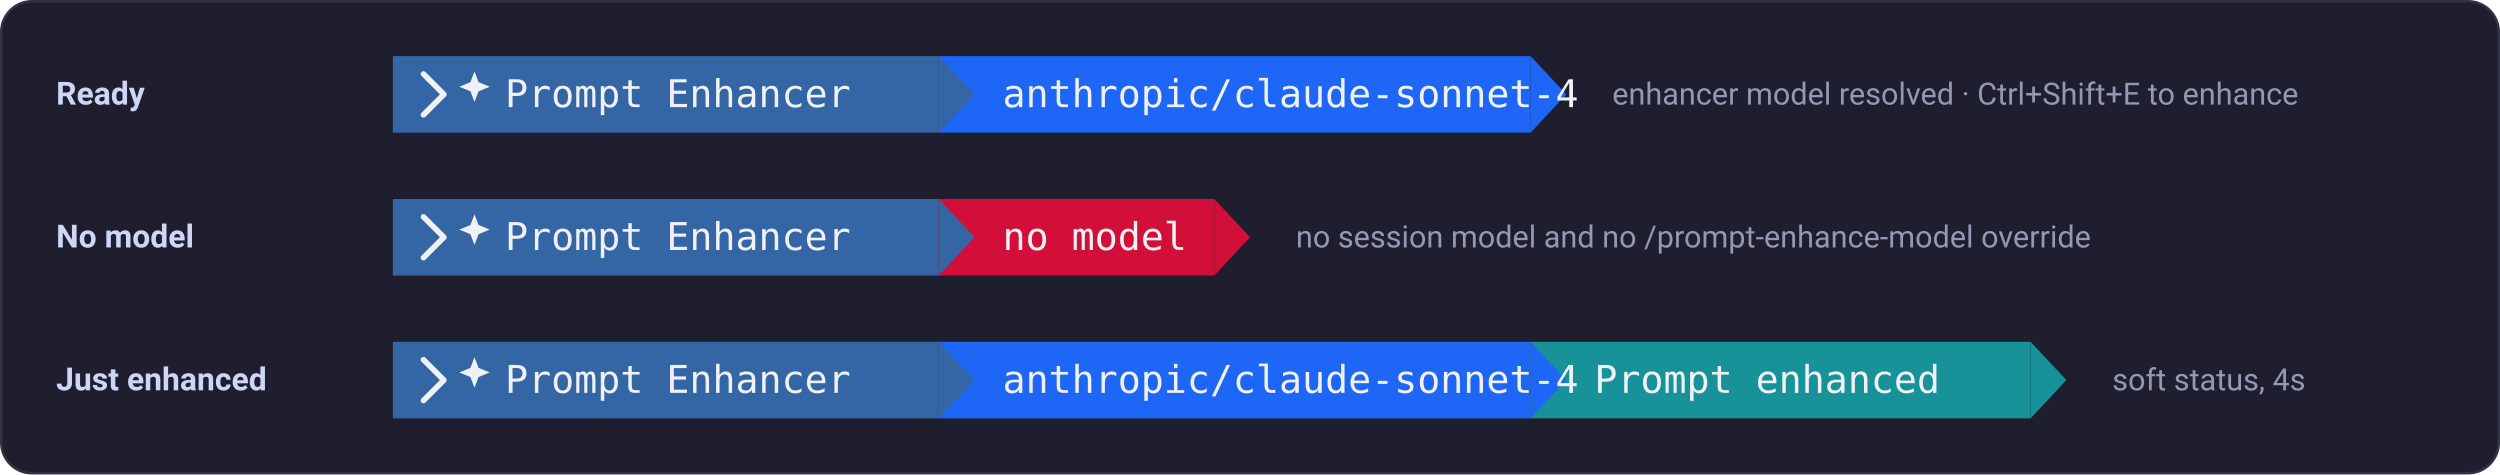
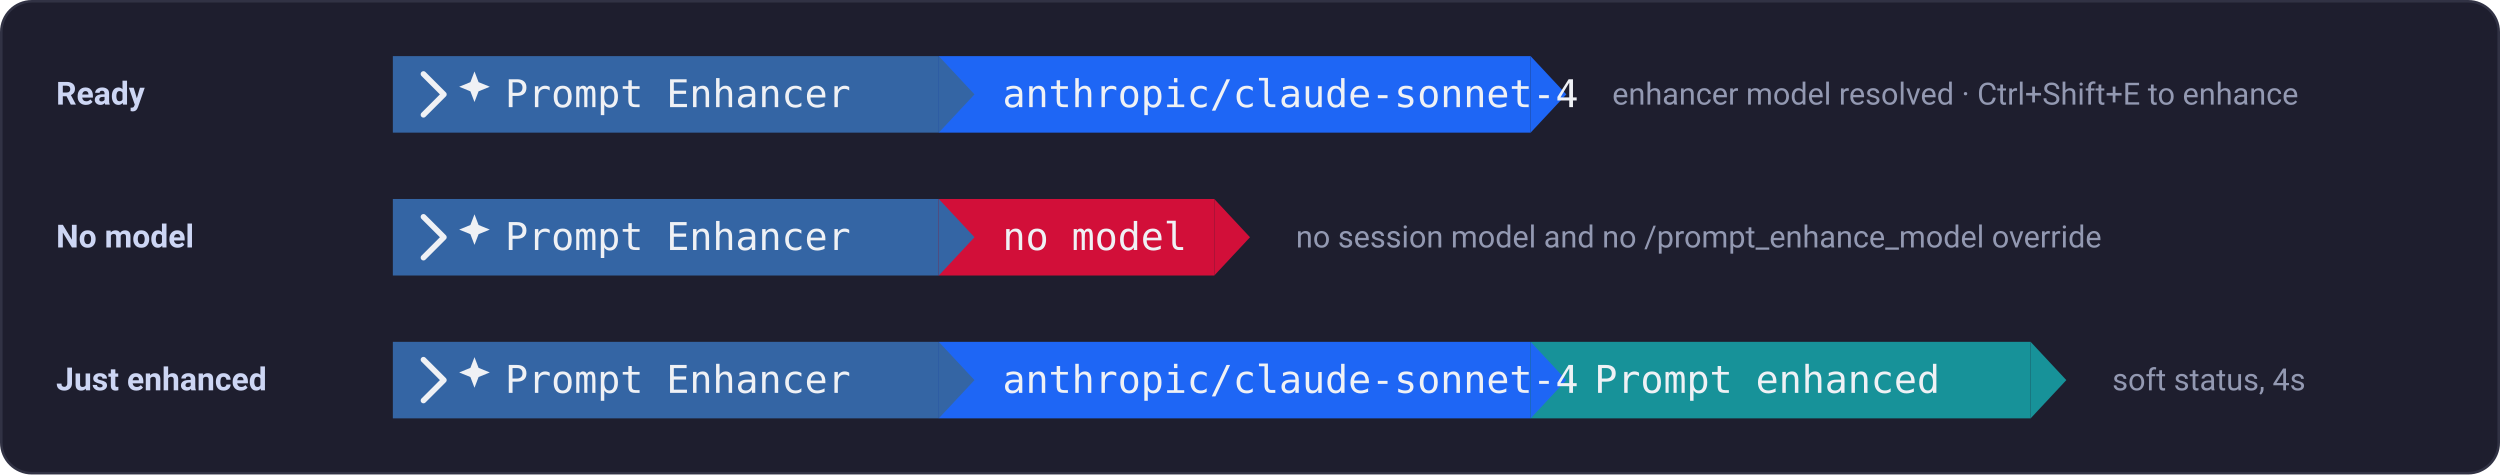
<svg xmlns="http://www.w3.org/2000/svg" width="980" height="186" viewBox="0 0 980 186" role="img" aria-label="Prompt Enhancer status widget states">
  <rect x="0.5" y="0.5" width="979" height="185" rx="12" fill="#1e1e2e" stroke="#313244" />
  <text x="22" y="41" font-family="-apple-system, BlinkMacSystemFont, 'Segoe UI', Roboto, Helvetica, Arial, sans-serif" font-size="12.5" font-weight="600" fill="#cdd6f4">Ready</text>
  <rect x="154" y="22" width="214" height="30" fill="#3465a4" />
  <rect x="368" y="22" width="232" height="30" fill="#1e66f5" />
  <polygon points="368,22 382,37 368,52" fill="#3465a4" />
  <polygon points="600,22 614,37 600,52" fill="#1e66f5" />
  <g fill="none" stroke="#eff1f5" stroke-width="2.2" stroke-linecap="round" stroke-linejoin="round">
    <path d="M166 29 L174 37 L166 45" />
  </g>
  <path d="M186 28 L187.6 32.2 L192 34 L187.6 35.8 L186 40 L184.4 35.8 L180 34 L184.4 32.2 Z" fill="#eff1f5" />
  <text x="198" y="42" font-family="ui-monospace, 'SFMono-Regular', Menlo, Consolas, monospace" font-size="15" fill="#eff1f5">Prompt Enhancer</text>
  <text x="393" y="42" font-family="ui-monospace, 'SFMono-Regular', Menlo, Consolas, monospace" font-size="15" fill="#eff1f5">anthropic/claude-sonnet-4</text>
  <text x="632" y="41" font-family="-apple-system, BlinkMacSystemFont, 'Segoe UI', Roboto, Helvetica, Arial, sans-serif" font-size="12" fill="#9399b2">enhancer model resolved · Ctrl+Shift+E to enhance</text>
  <text x="22" y="97" font-family="-apple-system, BlinkMacSystemFont, 'Segoe UI', Roboto, Helvetica, Arial, sans-serif" font-size="12.5" font-weight="600" fill="#cdd6f4">No model</text>
  <rect x="154" y="78" width="214" height="30" fill="#3465a4" />
  <rect x="368" y="78" width="108" height="30" fill="#d20f39" />
  <polygon points="368,78 382,93 368,108" fill="#3465a4" />
  <polygon points="476,78 490,93 476,108" fill="#d20f39" />
  <g fill="none" stroke="#eff1f5" stroke-width="2.2" stroke-linecap="round" stroke-linejoin="round">
    <path d="M166 85 L174 93 L166 101" />
  </g>
  <path d="M186 84 L187.6 88.2 L192 90 L187.6 91.8 L186 96 L184.4 91.8 L180 90 L184.4 88.2 Z" fill="#eff1f5" />
  <text x="198" y="98" font-family="ui-monospace, 'SFMono-Regular', Menlo, Consolas, monospace" font-size="15" fill="#eff1f5">Prompt Enhancer</text>
  <text x="393" y="98" font-family="ui-monospace, 'SFMono-Regular', Menlo, Consolas, monospace" font-size="15" fill="#eff1f5">no model</text>
-   <text x="508" y="97" font-family="-apple-system, BlinkMacSystemFont, 'Segoe UI', Roboto, Helvetica, Arial, sans-serif" font-size="12" fill="#9399b2">no session model and no /prompt-enhance-model override</text>
+   <text x="508" y="97" font-family="-apple-system, BlinkMacSystemFont, 'Segoe UI', Roboto, Helvetica, Arial, sans-serif" font-size="12" fill="#9399b2">no session model and no /prompt_enhance_model override</text>
  <text x="22" y="153" font-family="-apple-system, BlinkMacSystemFont, 'Segoe UI', Roboto, Helvetica, Arial, sans-serif" font-size="12.5" font-weight="600" fill="#cdd6f4">Just enhanced</text>
  <rect x="154" y="134" width="214" height="30" fill="#3465a4" />
  <rect x="368" y="134" width="232" height="30" fill="#1e66f5" />
  <rect x="600" y="134" width="196" height="30" fill="#179299" />
  <polygon points="368,134 382,149 368,164" fill="#3465a4" />
  <polygon points="600,134 614,149 600,164" fill="#1e66f5" />
  <polygon points="796,134 810,149 796,164" fill="#179299" />
  <g fill="none" stroke="#eff1f5" stroke-width="2.2" stroke-linecap="round" stroke-linejoin="round">
    <path d="M166 141 L174 149 L166 157" />
  </g>
  <path d="M186 140 L187.6 144.2 L192 146 L187.6 147.8 L186 152 L184.4 147.8 L180 146 L184.4 144.2 Z" fill="#eff1f5" />
  <text x="198" y="154" font-family="ui-monospace, 'SFMono-Regular', Menlo, Consolas, monospace" font-size="15" fill="#eff1f5">Prompt Enhancer</text>
  <text x="393" y="154" font-family="ui-monospace, 'SFMono-Regular', Menlo, Consolas, monospace" font-size="15" fill="#eff1f5">anthropic/claude-sonnet-4</text>
  <text x="625" y="154" font-family="ui-monospace, 'SFMono-Regular', Menlo, Consolas, monospace" font-size="15" fill="#eff1f5">Prompt enhanced</text>
  <text x="828" y="153" font-family="-apple-system, BlinkMacSystemFont, 'Segoe UI', Roboto, Helvetica, Arial, sans-serif" font-size="12" fill="#9399b2">soft status, 4s</text>
</svg>
